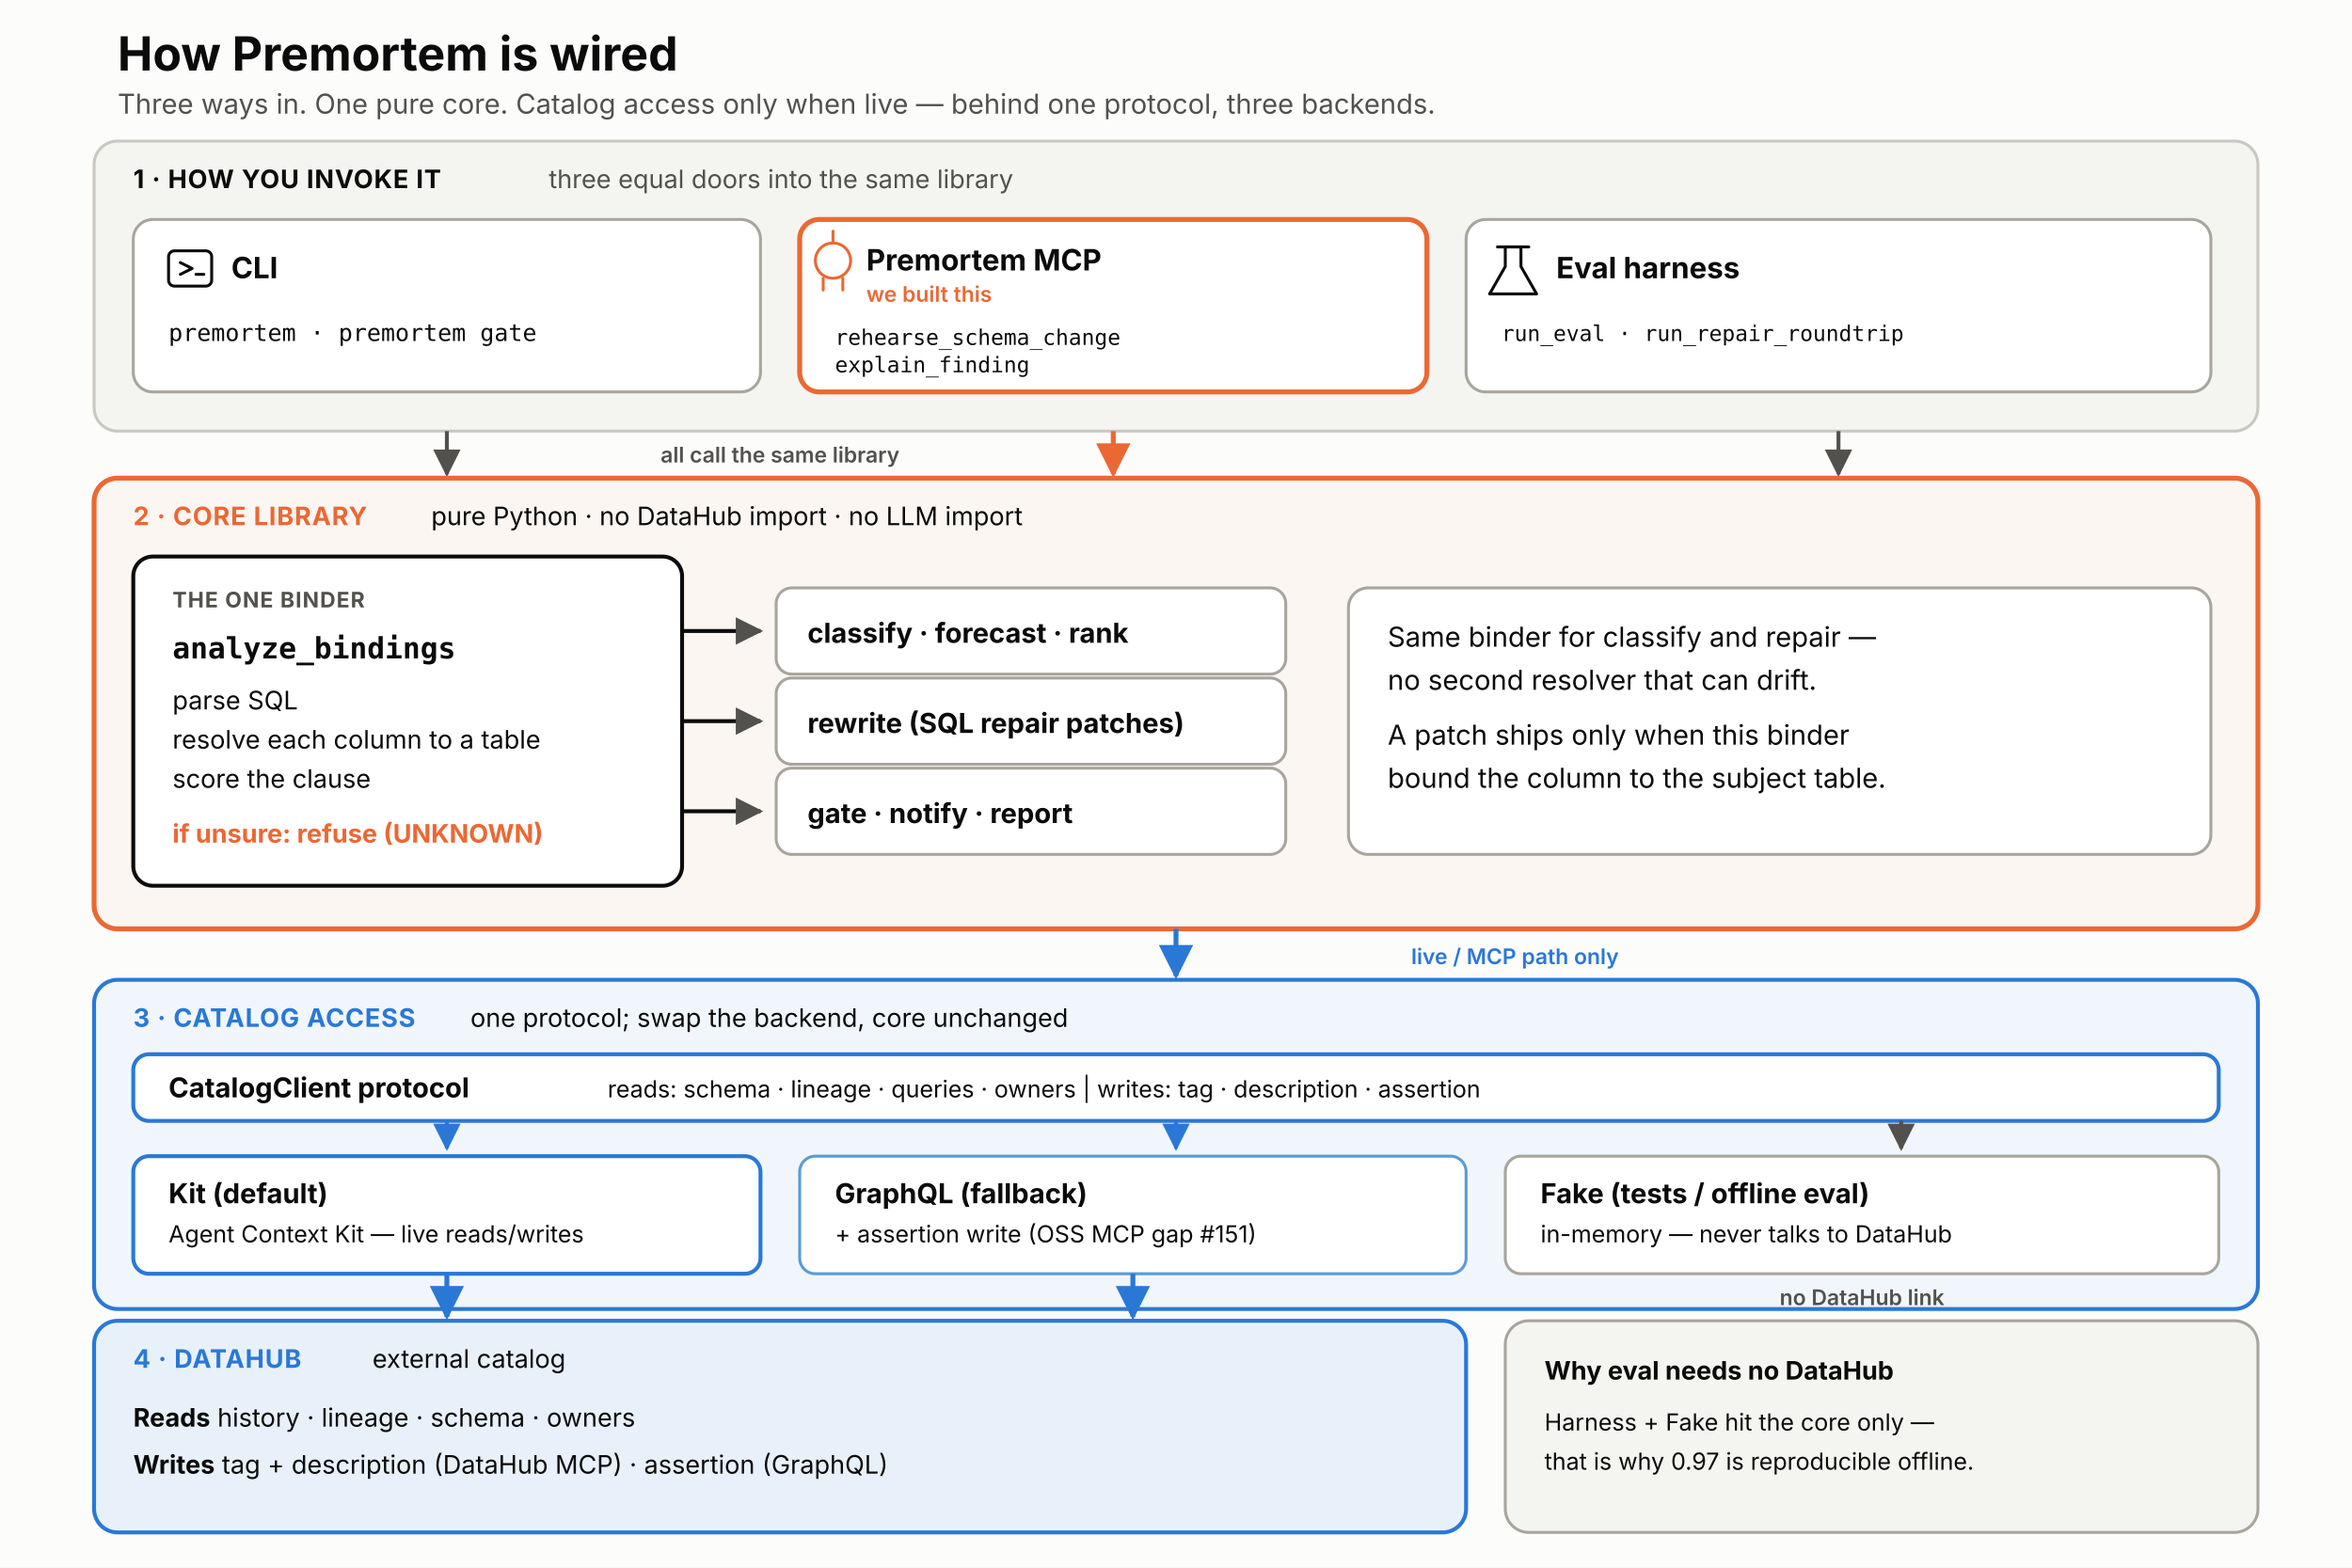
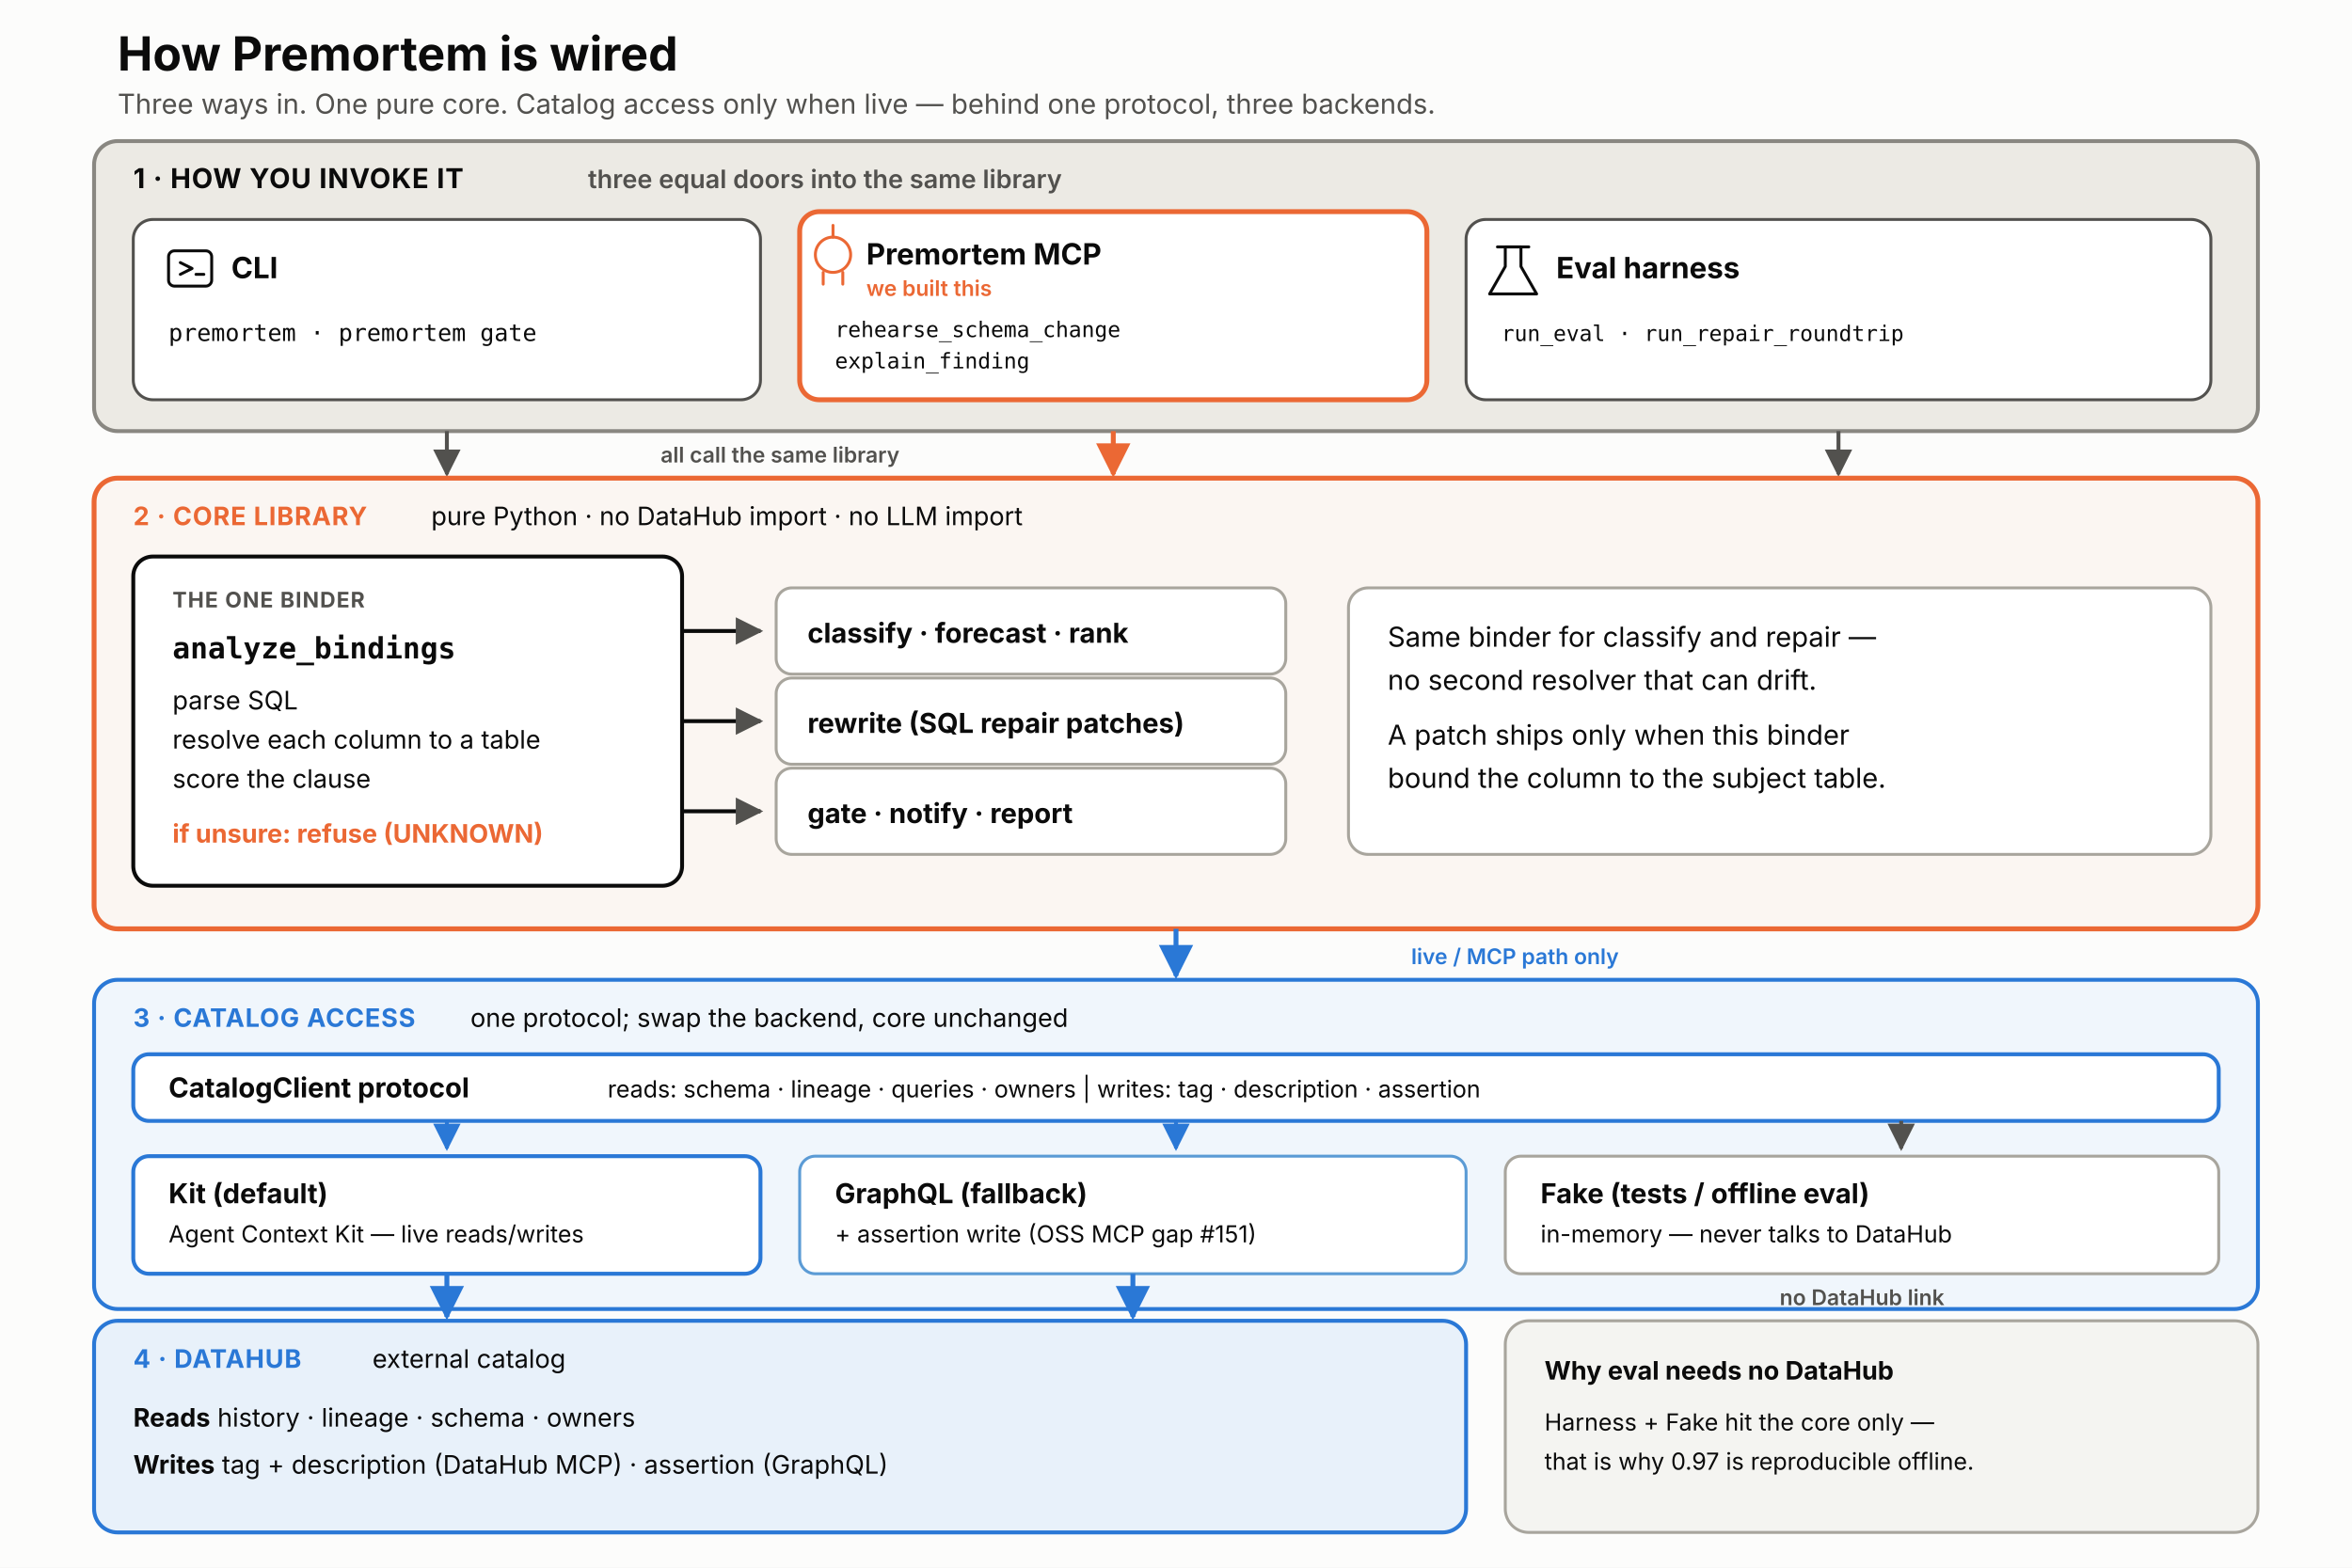
<svg xmlns="http://www.w3.org/2000/svg" viewBox="0 0 1200 800" width="1200" height="800" font-family="system-ui, -apple-system, 'Segoe UI', sans-serif">
  <rect width="1200" height="800" fill="#fcfcfb" />
  <defs>
    <marker id="ar" viewBox="0 0 10 10" refX="9" refY="5" markerWidth="7" markerHeight="7" orient="auto-start-reverse">
      <path d="M0 0 L10 5 L0 10 z" fill="#52514e" />
    </marker>
    <marker id="arb" viewBox="0 0 10 10" refX="9" refY="5" markerWidth="7" markerHeight="7" orient="auto-start-reverse">
      <path d="M0 0 L10 5 L0 10 z" fill="#2a78d6" />
    </marker>
    <marker id="aro" viewBox="0 0 10 10" refX="9" refY="5" markerWidth="7" markerHeight="7" orient="auto-start-reverse">
      <path d="M0 0 L10 5 L0 10 z" fill="#eb6834" />
    </marker>
  </defs>
  <text x="60" y="36" font-size="24" font-weight="700" fill="#0b0b0b">How Premortem is wired</text>
  <text x="60" y="58" font-size="14" fill="#52514e">Three ways in. One pure core. Catalog access only when live — behind one protocol, three backends.</text>
-   <rect x="48" y="72" width="1104" height="148" rx="12" fill="#f4f4f1" stroke="#c9c7c0" stroke-width="1.5" />
-   <text x="68" y="96" font-size="13" font-weight="700" fill="#0b0b0b" letter-spacing="0.4">1  ·  HOW YOU INVOKE IT</text>
-   <text x="280" y="96" font-size="13" fill="#52514e">three equal doors into the same library</text>
-   <rect x="68" y="112" width="320" height="88" rx="10" fill="#ffffff" stroke="#a8a59d" stroke-width="1.5" />
+   <rect x="48" y="72" width="1104" height="148" rx="12" fill="#eceae4" stroke="#898781" stroke-width="2" />
+   <text x="68" y="96" font-size="14" font-weight="700" fill="#0b0b0b" letter-spacing="0.4">1  ·  HOW YOU INVOKE IT</text>
+   <text x="300" y="96" font-size="13" font-weight="600" fill="#52514e">three equal doors into the same library</text>
+   <rect x="68" y="112" width="320" height="92" rx="10" fill="#ffffff" stroke="#52514e" stroke-width="1.5" />
  <rect x="86" y="128" width="22" height="18" rx="3" fill="none" stroke="#0b0b0b" stroke-width="1.5" />
  <path d="M92 134 L98 137 L92 140" fill="none" stroke="#0b0b0b" stroke-width="1.5" stroke-linecap="round" stroke-linejoin="round" />
  <line x1="100" y1="140" x2="104" y2="140" stroke="#0b0b0b" stroke-width="1.5" stroke-linecap="round" />
  <text x="118" y="142" font-size="15" font-weight="700" fill="#0b0b0b">CLI</text>
  <text x="86" y="174" font-size="12" font-family="ui-monospace, Menlo, monospace" fill="#0b0b0b">premortem · premortem gate</text>
-   <rect x="408" y="112" width="320" height="88" rx="10" fill="#ffffff" stroke="#eb6834" stroke-width="2.5" />
-   <circle cx="425" cy="133" r="9" fill="none" stroke="#eb6834" stroke-width="1.5" />
-   <path d="M425 124 L425 118 M420 142 L420 148 M430 142 L430 148" stroke="#eb6834" stroke-width="1.5" stroke-linecap="round" />
-   <text x="442" y="138" font-size="15" font-weight="700" fill="#0b0b0b">Premortem MCP</text>
-   <text x="442" y="154" font-size="11" font-weight="600" fill="#eb6834">we built this</text>
-   <text x="426" y="176" font-size="11" font-family="ui-monospace, Menlo, monospace" fill="#0b0b0b">rehearse_schema_change</text>
-   <text x="426" y="190" font-size="11" font-family="ui-monospace, Menlo, monospace" fill="#0b0b0b">explain_finding</text>
-   <rect x="748" y="112" width="380" height="88" rx="10" fill="#ffffff" stroke="#a8a59d" stroke-width="1.5" />
+   <rect x="408" y="108" width="320" height="96" rx="10" fill="#ffffff" stroke="#eb6834" stroke-width="2.5" />
+   <circle cx="425" cy="130" r="9" fill="none" stroke="#eb6834" stroke-width="1.5" />
+   <path d="M425 121 L425 115 M420 139 L420 145 M430 139 L430 145" stroke="#eb6834" stroke-width="1.5" stroke-linecap="round" />
+   <text x="442" y="135" font-size="15" font-weight="700" fill="#0b0b0b">Premortem MCP</text>
+   <text x="442" y="151" font-size="11" font-weight="600" fill="#eb6834">we built this</text>
+   <text x="426" y="172" font-size="11" font-family="ui-monospace, Menlo, monospace" fill="#0b0b0b">rehearse_schema_change</text>
+   <text x="426" y="188" font-size="11" font-family="ui-monospace, Menlo, monospace" fill="#0b0b0b">explain_finding</text>
+   <rect x="748" y="112" width="380" height="92" rx="10" fill="#ffffff" stroke="#52514e" stroke-width="1.5" />
  <path d="M768 126 L768 136 L760 150 L784 150 L776 136 L776 126 Z" fill="none" stroke="#0b0b0b" stroke-width="1.5" stroke-linejoin="round" />
  <line x1="764" y1="126" x2="780" y2="126" stroke="#0b0b0b" stroke-width="1.5" stroke-linecap="round" />
  <text x="794" y="142" font-size="15" font-weight="700" fill="#0b0b0b">Eval harness</text>
  <text x="766" y="174" font-size="11" font-family="ui-monospace, Menlo, monospace" fill="#0b0b0b">run_eval · run_repair_roundtrip</text>
  <path d="M228 220 L228 242" stroke="#52514e" stroke-width="2" marker-end="url(#ar)" />
  <path d="M568 220 L568 242" stroke="#eb6834" stroke-width="2.5" marker-end="url(#aro)" />
  <path d="M938 220 L938 242" stroke="#52514e" stroke-width="2" marker-end="url(#ar)" />
  <text x="398" y="236" font-size="11" font-weight="600" fill="#52514e" text-anchor="middle">all call the same library</text>
  <rect x="48" y="244" width="1104" height="230" rx="12" fill="#fbf6f2" stroke="#eb6834" stroke-width="2.5" />
  <text x="68" y="268" font-size="13" font-weight="700" fill="#eb6834" letter-spacing="0.4">2  ·  CORE LIBRARY</text>
  <text x="220" y="268" font-size="13" fill="#0b0b0b">pure Python · no DataHub import · no LLM import</text>
  <rect x="68" y="284" width="280" height="168" rx="10" fill="#ffffff" stroke="#0b0b0b" stroke-width="2" />
  <text x="88" y="310" font-size="11" font-weight="700" fill="#52514e" letter-spacing="0.5">THE ONE BINDER</text>
  <text x="88" y="336" font-size="15" font-weight="700" font-family="ui-monospace, Menlo, monospace" fill="#0b0b0b">analyze_bindings</text>
  <text x="88" y="362" font-size="13" fill="#0b0b0b">parse SQL</text>
  <text x="88" y="382" font-size="13" fill="#0b0b0b">resolve each column to a table</text>
  <text x="88" y="402" font-size="13" fill="#0b0b0b">score the clause</text>
  <text x="88" y="430" font-size="13" font-weight="700" fill="#eb6834">if unsure: refuse (UNKNOWN)</text>
  <path d="M348 322 L388 322" stroke="#0b0b0b" stroke-width="2" marker-end="url(#ar)" />
  <path d="M348 368 L388 368" stroke="#0b0b0b" stroke-width="2" marker-end="url(#ar)" />
  <path d="M348 414 L388 414" stroke="#0b0b0b" stroke-width="2" marker-end="url(#ar)" />
  <rect x="396" y="300" width="260" height="44" rx="8" fill="#ffffff" stroke="#a8a59d" stroke-width="1.5" />
  <text x="412" y="328" font-size="14" font-weight="700" fill="#0b0b0b">classify · forecast · rank</text>
  <rect x="396" y="346" width="260" height="44" rx="8" fill="#ffffff" stroke="#a8a59d" stroke-width="1.5" />
  <text x="412" y="374" font-size="14" font-weight="700" fill="#0b0b0b">rewrite (SQL repair patches)</text>
  <rect x="396" y="392" width="260" height="44" rx="8" fill="#ffffff" stroke="#a8a59d" stroke-width="1.5" />
  <text x="412" y="420" font-size="14" font-weight="700" fill="#0b0b0b">gate · notify · report</text>
  <rect x="688" y="300" width="440" height="136" rx="10" fill="#ffffff" stroke="#a8a59d" stroke-width="1.5" />
  <text x="708" y="330" font-size="14" fill="#0b0b0b">Same binder for classify and repair —</text>
  <text x="708" y="352" font-size="14" fill="#0b0b0b">no second resolver that can drift.</text>
  <text x="708" y="380" font-size="14" fill="#0b0b0b">A patch ships only when this binder</text>
  <text x="708" y="402" font-size="14" fill="#0b0b0b">bound the column to the subject table.</text>
  <path d="M600 474 L600 498" stroke="#2a78d6" stroke-width="2.5" marker-end="url(#arb)" />
  <text x="720" y="492" font-size="11" font-weight="600" fill="#2a78d6">live / MCP path only</text>
  <rect x="48" y="500" width="1104" height="168" rx="12" fill="#f0f6fc" stroke="#2a78d6" stroke-width="2" />
  <text x="68" y="524" font-size="13" font-weight="700" fill="#2a78d6" letter-spacing="0.4">3  ·  CATALOG ACCESS</text>
  <text x="240" y="524" font-size="13" fill="#0b0b0b">one protocol; swap the backend, core unchanged</text>
  <rect x="68" y="538" width="1064" height="34" rx="8" fill="#ffffff" stroke="#2a78d6" stroke-width="2" />
  <text x="86" y="560" font-size="14" font-weight="700" fill="#0b0b0b">CatalogClient protocol</text>
  <text x="310" y="560" font-size="12" fill="#0b0b0b">reads: schema · lineage · queries · owners  |  writes: tag · description · assertion</text>
  <path d="M228 572 L228 586" stroke="#2a78d6" stroke-width="2" marker-end="url(#arb)" />
  <path d="M600 572 L600 586" stroke="#2a78d6" stroke-width="2" marker-end="url(#arb)" />
  <path d="M970 572 L970 586" stroke="#52514e" stroke-width="2" marker-end="url(#ar)" />
  <rect x="68" y="590" width="320" height="60" rx="8" fill="#ffffff" stroke="#2a78d6" stroke-width="2" />
  <text x="86" y="614" font-size="14" font-weight="700" fill="#0b0b0b">Kit (default)</text>
  <text x="86" y="634" font-size="12" fill="#0b0b0b">Agent Context Kit — live reads/writes</text>
  <rect x="408" y="590" width="340" height="60" rx="8" fill="#ffffff" stroke="#5b9bd5" stroke-width="1.5" />
  <text x="426" y="614" font-size="14" font-weight="700" fill="#0b0b0b">GraphQL (fallback)</text>
  <text x="426" y="634" font-size="12" fill="#0b0b0b">+ assertion write (OSS MCP gap #151)</text>
  <rect x="768" y="590" width="364" height="60" rx="8" fill="#ffffff" stroke="#a8a59d" stroke-width="1.5" />
  <text x="786" y="614" font-size="14" font-weight="700" fill="#0b0b0b">Fake (tests / offline eval)</text>
  <text x="786" y="634" font-size="12" fill="#0b0b0b">in-memory — never talks to DataHub</text>
  <path d="M228 650 L228 672" stroke="#2a78d6" stroke-width="2.5" marker-end="url(#arb)" />
  <path d="M578 650 L578 672" stroke="#2a78d6" stroke-width="2.5" marker-end="url(#arb)" />
  <text x="950" y="666" font-size="11" font-weight="600" fill="#52514e" text-anchor="middle">no DataHub link</text>
  <rect x="48" y="674" width="700" height="108" rx="12" fill="#e8f1fa" stroke="#2a78d6" stroke-width="2" />
  <text x="68" y="698" font-size="13" font-weight="700" fill="#2a78d6" letter-spacing="0.4">4  ·  DATAHUB</text>
  <text x="190" y="698" font-size="13" fill="#0b0b0b">external catalog</text>
  <text x="68" y="728" font-size="13" fill="#0b0b0b">
    <tspan font-weight="700">Reads</tspan>  history · lineage · schema · owners</text>
  <text x="68" y="752" font-size="13" fill="#0b0b0b">
    <tspan font-weight="700">Writes</tspan>  tag + description (DataHub MCP) · assertion (GraphQL)</text>
  <rect x="768" y="674" width="384" height="108" rx="12" fill="#f4f4f1" stroke="#a8a59d" stroke-width="1.5" />
  <text x="788" y="704" font-size="13" font-weight="700" fill="#0b0b0b">Why eval needs no DataHub</text>
  <text x="788" y="730" font-size="12" fill="#0b0b0b">Harness + Fake hit the core only —</text>
  <text x="788" y="750" font-size="12" fill="#0b0b0b">that is why 0.97 is reproducible offline.</text>
</svg>
